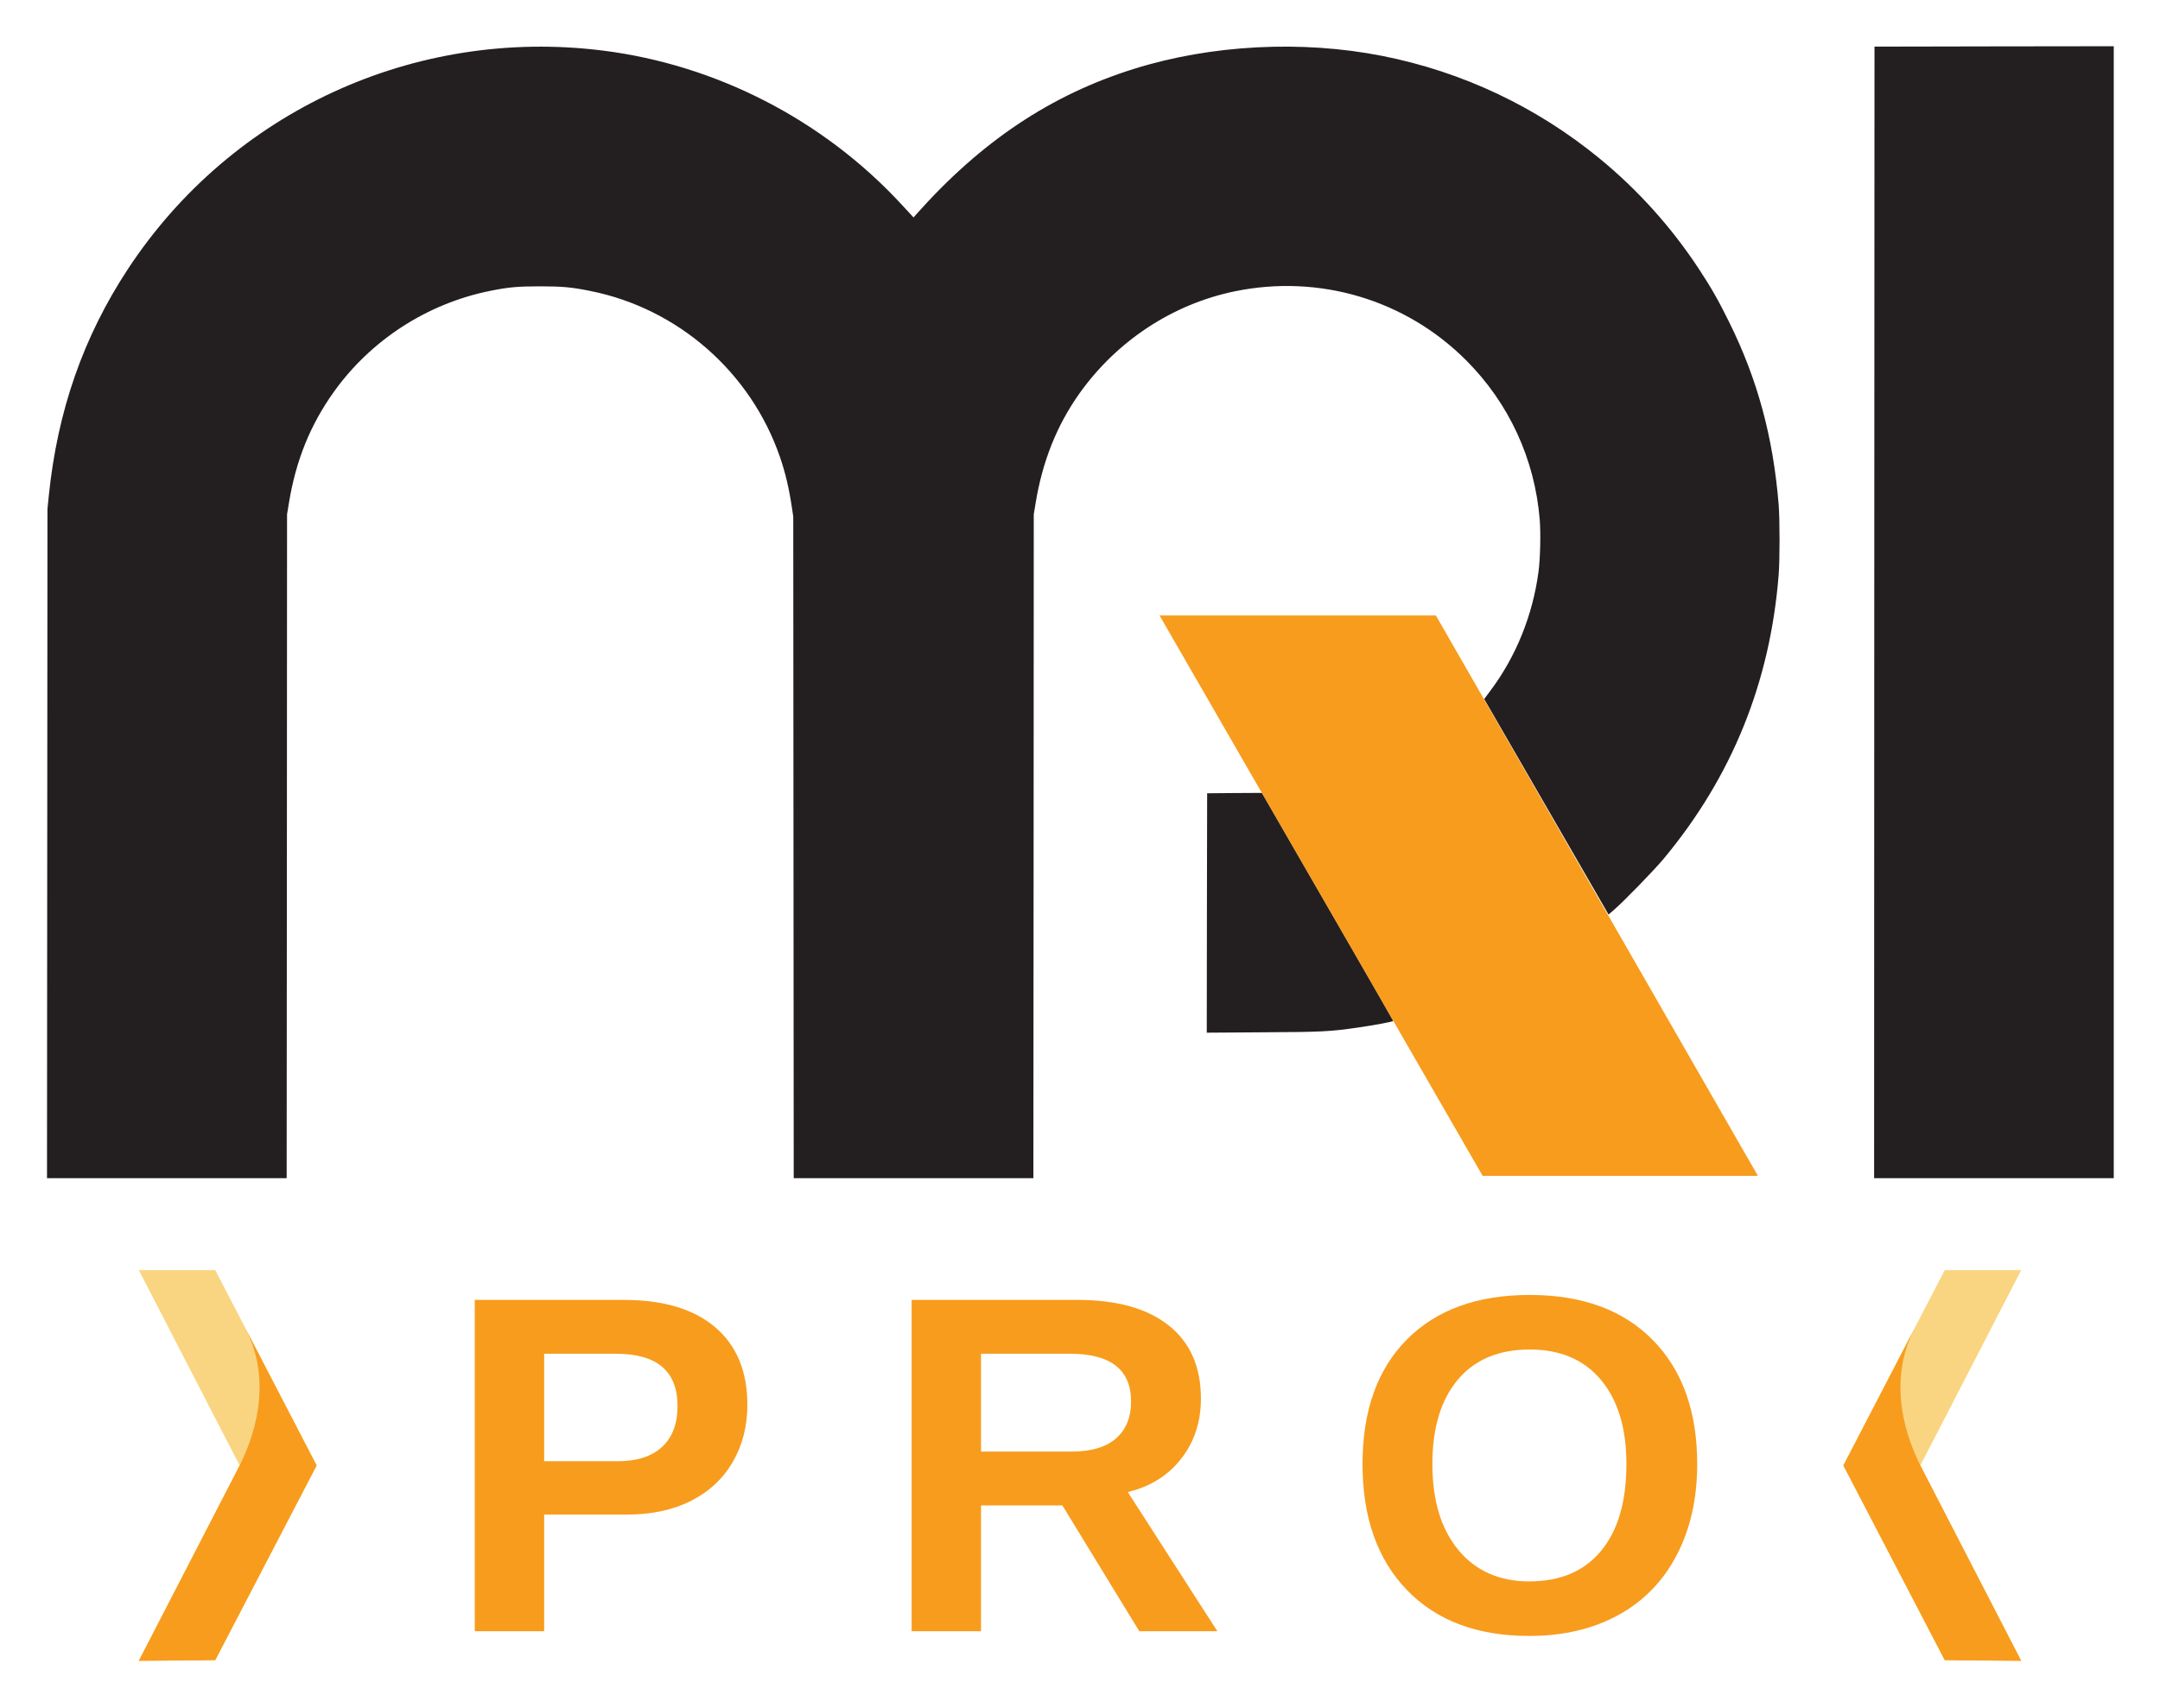
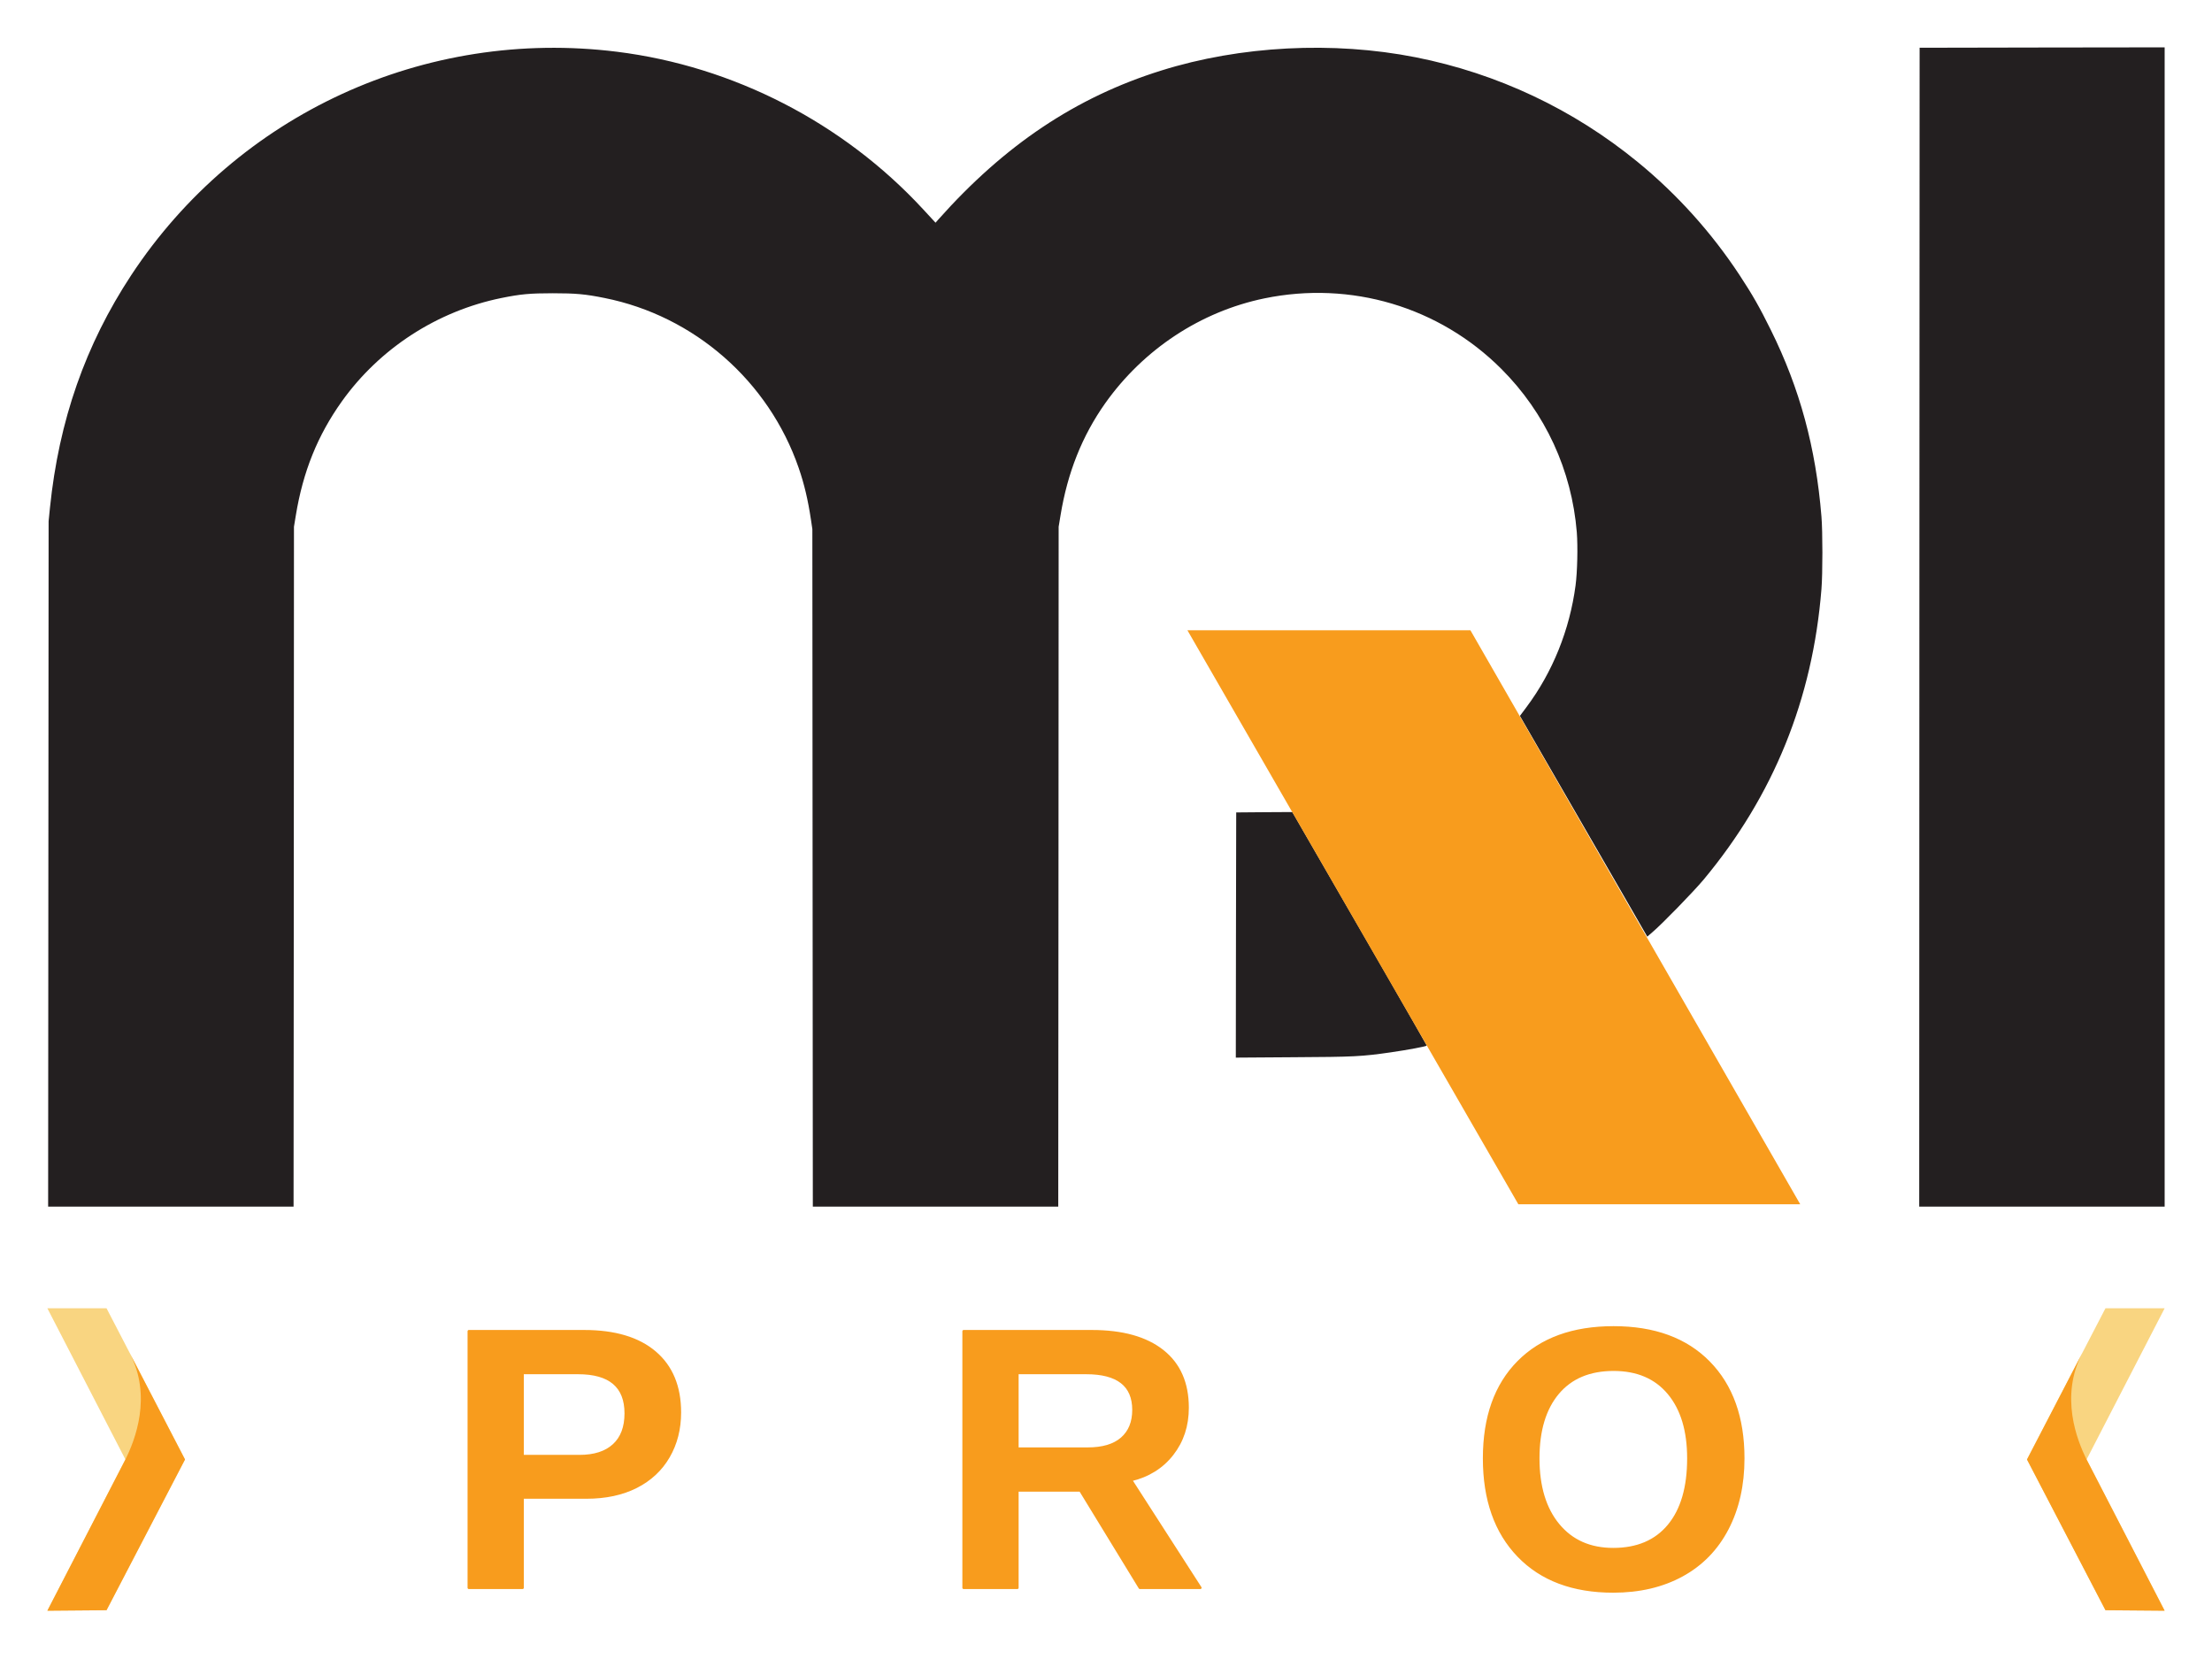
- <svg xmlns="http://www.w3.org/2000/svg" viewBox="44 40 2803 2215.7">
+ <svg xmlns="http://www.w3.org/2000/svg" viewBox="44 40 2803 2101.25">
  <g transform="translate(0 0) scale(1)">
    <path fill="#231F20" fill-rule="evenodd" d="M105.3 1134.8L105.6 700.5L107.3 683.5C118.6 573.0 152.2 476.9 210.4 388.5C345.1 184.3 582.5 75.2 826.0 105.6C973.3 124.0 1112.2 195.4 1213.5 304.9L1229.5 322.2L1232.9 318.3C1317.1 223.6 1407.6 163.1 1515.5 129.4C1615.6 98.0 1733.3 91.9 1838.0 112.6C1941.5 133.1 2037.8 178.5 2119.5 245.5C2169.3 286.3 2212.8 334.6 2248.6 389.0C2264.7 413.5 2273.9 429.6 2288.0 458.2C2324.7 532.3 2345.0 607.3 2352.1 694.5C2353.7 713.6 2353.7 767.0 2352.1 786.5C2341.0 925.8 2291.4 1048.2 2202.9 1154.5C2190.0 1169.9 2149.9 1211.2 2137.4 1221.7L2131.4 1226.9L2109.4 1188.7C2097.3 1167.7 2061.0 1104.8 2028.7 1048.9L1970.0 947.2L1978.2 936.2C2011.4 891.9 2033.0 838.3 2040.5 782.0C2042.8 764.7 2043.5 732.8 2042.1 714.6C2035.7 635.8 2002.2 563.2 1946.5 507.5C1867.8 428.8 1755.8 395.5 1646.2 418.1C1565.5 434.8 1493.1 482.5 1444.5 551.0C1415.3 592.3 1396.7 638.9 1387.8 693.5L1385.5 707.5L1385.3 1138.2L1385.0 1569.0L1229.5 1569.0L1074.0 1569.0L1073.7 1139.8L1073.4 710.5L1071.7 699.0C1067.8 673.0 1063.1 653.3 1056.1 633.0C1018.2 523.0 923.8 440.3 810.0 417.6C785.8 412.7 773.4 411.6 744.5 411.6C715.7 411.6 703.6 412.7 679.5 417.6C598.2 434.1 525.3 481.3 477.2 548.6C446.4 591.8 427.9 637.7 418.8 693.5L416.5 707.5L416.3 1138.2L416.0 1569.0L260.5 1569.0L105.0 1569.0L105.3 1134.8ZM2476.2 834.8L2476.5 100.5L2631.8 100.2L2787.0 100.0L2787.0 834.5L2787.0 1569.0L2631.5 1569.0L2476.0 1569.0L2476.2 834.8ZM1610.2 1224.8L1610.5 1069.5L1646.0 1069.2L1681.5 1069.0L1682.6 1070.7C1683.2 1071.7 1698.1 1097.5 1715.7 1128.0C1733.3 1158.5 1771.2 1224.1 1799.9 1273.8C1828.5 1323.5 1852.0 1364.5 1852.0 1364.9C1852.0 1365.9 1827.8 1370.4 1806.4 1373.5C1769.4 1378.8 1760.4 1379.3 1682.7 1379.7L1610.0 1380.2L1610.2 1224.8Z" />
    <path fill="#F89C1D" d="M1548.7 838.7 L1907.3 838.7 L2325.2 1566.0 L1968.0 1566.0 Z" />
  </g>
-   <g fill="#F89C1D">
-     <path transform="translate(618.3 2157.0) scale(0.3052 -0.3052)" d="M1296 963Q1296 827 1234.0 720.0Q1172 613 1056.5 554.5Q941 496 782 496H432V0H137V1409H770Q1023 1409 1159.5 1292.5Q1296 1176 1296 963ZM999 958Q999 1180 737 1180H432V723H745Q867 723 933.0 783.5Q999 844 999 958Z" />
-     <path transform="translate(1185.2 2157.0) scale(0.3052 -0.3052)" d="M1105 0 778 535H432V0H137V1409H841Q1093 1409 1230.0 1300.5Q1367 1192 1367 989Q1367 841 1283.0 733.5Q1199 626 1056 592L1437 0ZM1070 977Q1070 1180 810 1180H432V764H818Q942 764 1006.0 820.0Q1070 876 1070 977Z" />
-     <path transform="translate(1786.5 2157.0) scale(0.3052 -0.3052)" d="M1507 711Q1507 491 1420.0 324.0Q1333 157 1171.0 68.5Q1009 -20 793 -20Q461 -20 272.5 175.5Q84 371 84 711Q84 1050 272.0 1240.0Q460 1430 795 1430Q1130 1430 1318.5 1238.0Q1507 1046 1507 711ZM1206 711Q1206 939 1098.0 1068.5Q990 1198 795 1198Q597 1198 489.0 1069.5Q381 941 381 711Q381 479 491.5 345.5Q602 212 793 212Q991 212 1098.5 342.0Q1206 472 1206 711Z" />
+   <g fill="#F89C1D" stroke="#F89C1D" stroke-width="14" stroke-linejoin="round">
+     <path transform="translate(606.5 2052.0) scale(0.2307 -0.2307)" d="M1296 963Q1296 827 1234.0 720.0Q1172 613 1056.5 554.5Q941 496 782 496H432V0H137V1409H770Q1023 1409 1159.5 1292.5Q1296 1176 1296 963ZM999 958Q999 1180 737 1180H432V723H745Q867 723 933.0 783.5Q999 844 999 958Z" />
+     <path transform="translate(1233.5 2052.0) scale(0.2307 -0.2307)" d="M1105 0 778 535H432V0H137V1409H841Q1093 1409 1230.0 1300.5Q1367 1192 1367 989Q1367 841 1283.0 733.5Q1199 626 1056 592L1437 0ZM1070 977Q1070 1180 810 1180H432V764H818Q942 764 1006.0 820.0Q1070 876 1070 977Z" />
+     <path transform="translate(1905.3 2052.0) scale(0.2307 -0.2307)" d="M1507 711Q1507 491 1420.0 324.0Q1333 157 1171.0 68.5Q1009 -20 793 -20Q461 -20 272.5 175.5Q84 371 84 711Q84 1050 272.0 1240.0Q460 1430 795 1430Q1130 1430 1318.5 1238.0Q1507 1046 1507 711ZM1206 711Q1206 939 1098.0 1068.5Q990 1198 795 1198Q597 1198 489.0 1069.5Q381 941 381 711Q381 479 491.5 345.5Q602 212 793 212Q991 212 1098.5 342.0Q1206 472 1206 711Z" />
  </g>
-   <path transform="translate(224.1 1688.3) scale(4.0386 -4.0386) translate(-366.37 -125.637)" fill="#F9D581" d="m 366.37,0.077 24.566,0.201 32.587,62.58 -32.587,62.78 H 366.37 l 32.408,-62.78 z" />
-   <path transform="translate(224.1 1688.3) scale(4.0386 -4.0386) translate(-366.37 -125.637)" fill="#F89C1D" d="m 366.37,0.077 24.566,0.201 32.587,62.58 -23.002,44.291 c 9.459,-18.14 2.227,-36.307 -1.743,-44.291 z" />
-   <path transform="translate(2666.9 1688.3) scale(-4.0386 -4.0386) translate(-366.37 -125.637)" fill="#F9D581" d="m 366.37,0.077 24.566,0.201 32.587,62.58 -32.587,62.78 H 366.37 l 32.408,-62.78 z" />
-   <path transform="translate(2666.9 1688.3) scale(-4.0386 -4.0386) translate(-366.37 -125.637)" fill="#F89C1D" d="m 366.37,0.077 24.566,0.201 32.587,62.58 -23.002,44.291 c 9.459,-18.14 2.227,-36.307 -1.743,-44.291 z" />
+   <path transform="translate(104.0 1697.8) scale(3.0524 -3.0524) translate(-366.37 -125.637)" fill="#F9D581" d="m 366.37,0.077 24.566,0.201 32.587,62.58 -32.587,62.78 H 366.37 l 32.408,-62.78 z" />
+   <path transform="translate(104.0 1697.8) scale(3.0524 -3.0524) translate(-366.37 -125.637)" fill="#F89C1D" d="m 366.37,0.077 24.566,0.201 32.587,62.58 -23.002,44.291 c 9.459,-18.14 2.227,-36.307 -1.743,-44.291 z" />
+   <path transform="translate(2787.0 1697.8) scale(-3.0524 -3.0524) translate(-366.37 -125.637)" fill="#F9D581" d="m 366.37,0.077 24.566,0.201 32.587,62.58 -32.587,62.78 H 366.37 l 32.408,-62.78 z" />
+   <path transform="translate(2787.0 1697.8) scale(-3.0524 -3.0524) translate(-366.37 -125.637)" fill="#F89C1D" d="m 366.37,0.077 24.566,0.201 32.587,62.58 -23.002,44.291 c 9.459,-18.14 2.227,-36.307 -1.743,-44.291 z" />
</svg>
